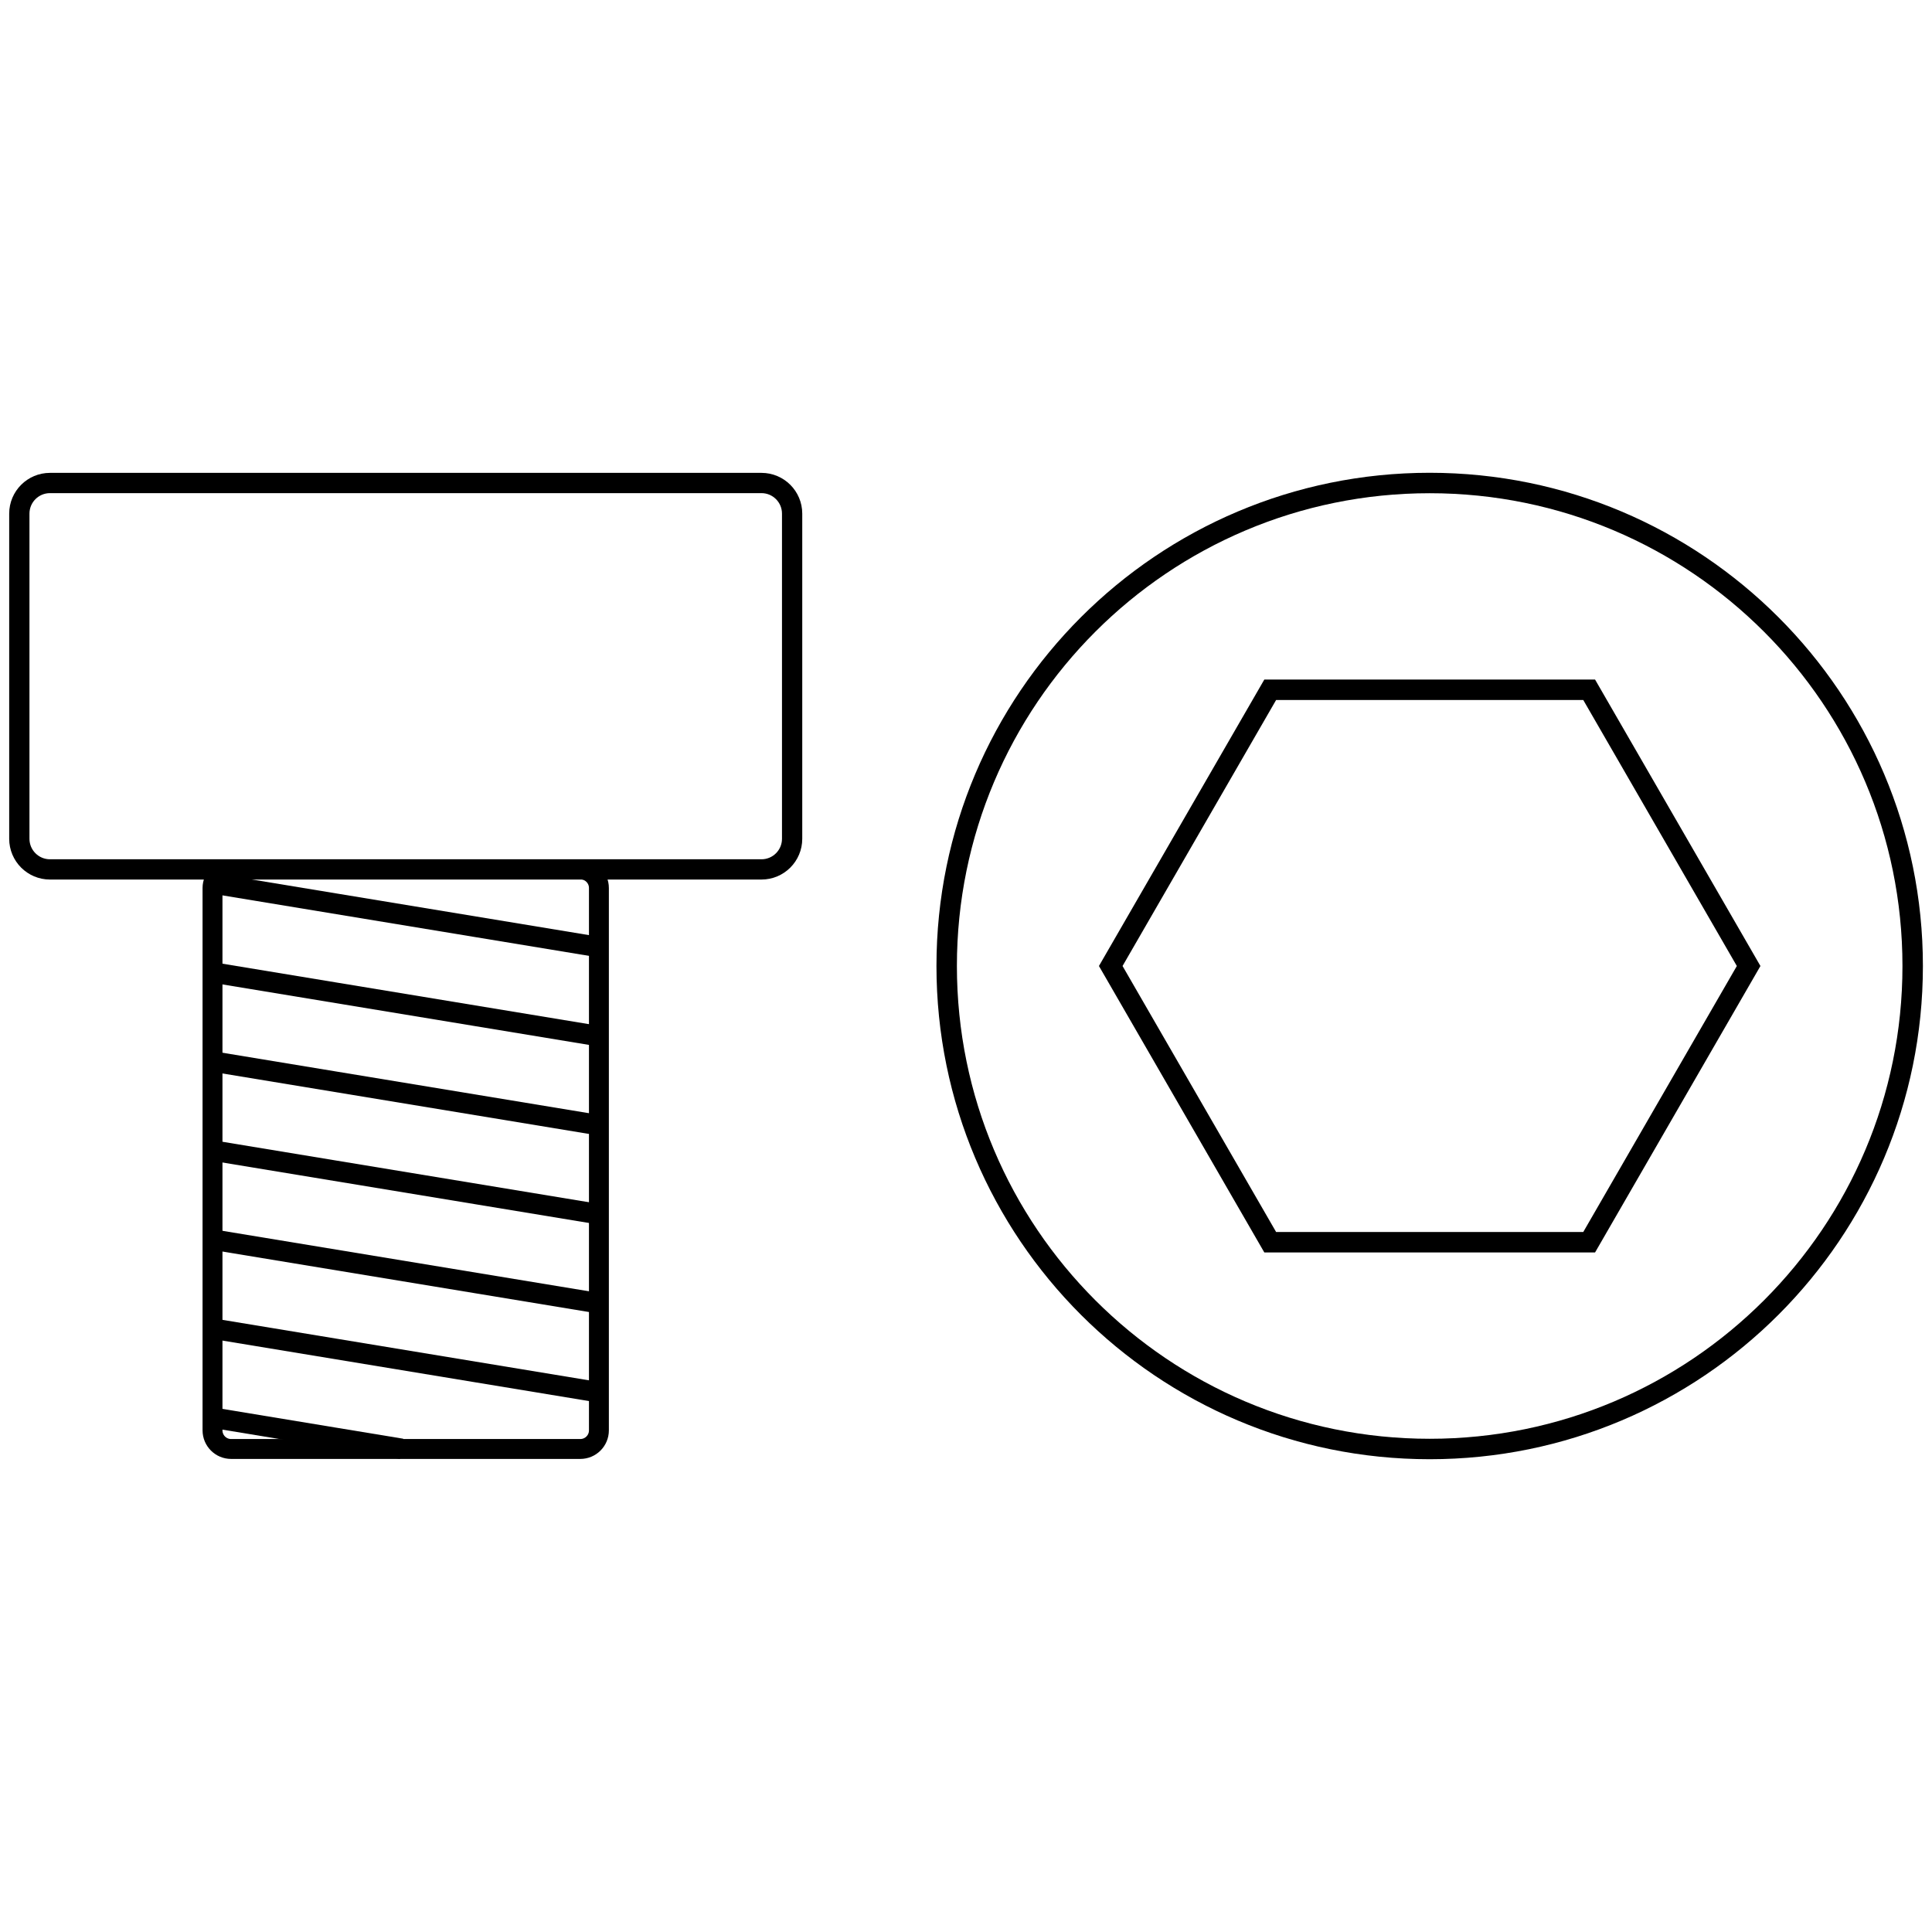
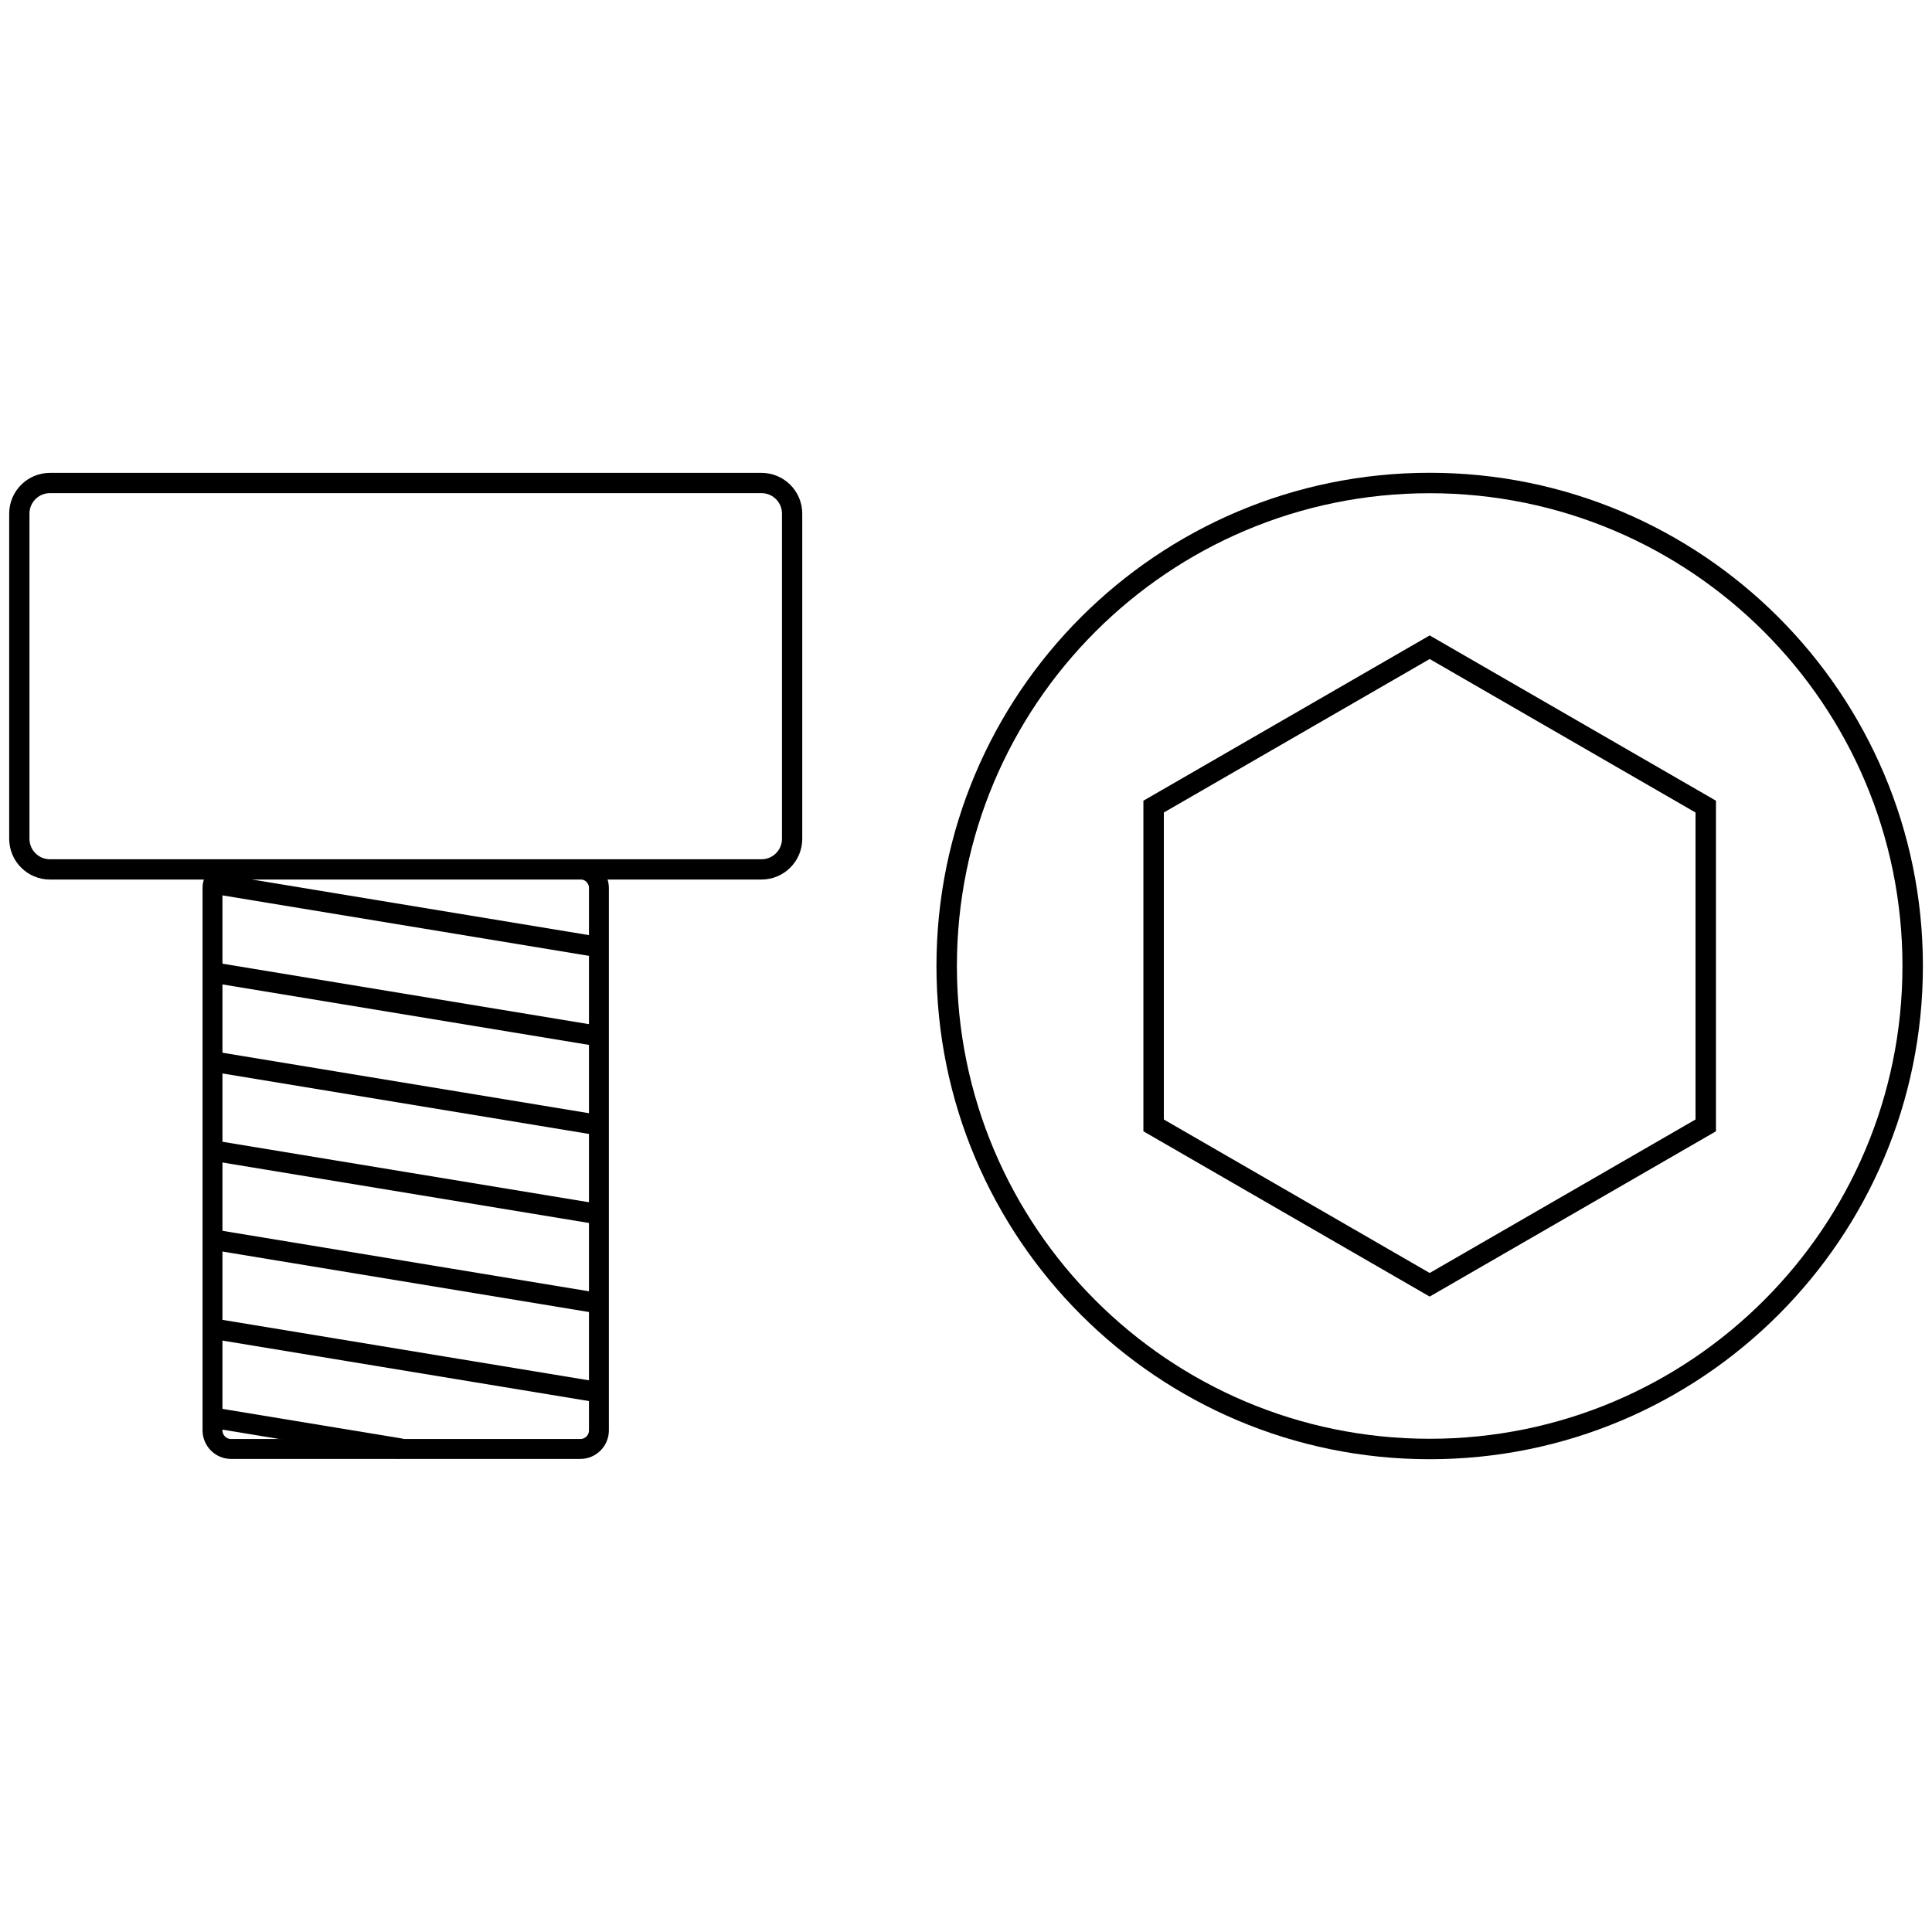
<svg xmlns="http://www.w3.org/2000/svg" width="100mm" height="100mm" viewBox="0 0 100 100" version="1.1" id="svg1" xml:space="preserve">
  <defs id="defs1">
    
    
  
      
      
    </defs>
  <g id="g1" transform="translate(1.5)">
    <circle style="fill:none;stroke:#000000;stroke-width:1.058;stroke-linecap:round;stroke-dasharray:none" id="circle137" cx="72.5" cy="50" r="25" />
-     <path style="fill:none;stroke:#000000;stroke-width:1.058;stroke-linecap:round;stroke-dasharray:none" id="path138" d="m 64.246,64.297 -8.254,-14.297 8.254,-14.297 16.509,-5e-6 8.254,14.297 -8.254,14.297 z" />
+     <path style="fill:none;stroke:#000000;stroke-width:1.058;stroke-linecap:round;stroke-dasharray:none" id="path138" d="M 72.5,66.5 58.211,58.25 58.211,41.75 72.5,33.5 l 14.289,8.25 1.5e-5,16.5 z" />
  </g>
  <g id="g137" transform="matrix(0.983107,0,0,0.983107,-148.1222,-140.966)" style="fill:none;stroke-width:1.271;stroke-dasharray:none">
    <rect style="opacity:1;fill:none;stroke:#000000;stroke-width:1.048;stroke-linecap:round;stroke-dasharray:none" id="rect126" width="20.344" height="30.515" x="161.856" y="189.161" ry="0.98" />
    <rect style="opacity:1;fill:none;stroke:#000000;stroke-width:1.067;stroke-linecap:round;stroke-dasharray:none" id="rect127" width="40.687" height="20.344" x="151.685" y="168.818" ry="1.613" />
    <g id="g9" style="stroke:#000000" transform="translate(3.4794922e-5,0.7361158)">
      <path style="fill:none;stroke:#000000;stroke-width:1.077;stroke-linecap:butt;stroke-linejoin:miter;stroke-dasharray:none;stroke-opacity:1" d="m 161.856,189.161 20.344,3.357" id="path2" />
      <path style="fill:none;stroke:#000000;stroke-width:1.077;stroke-linecap:butt;stroke-linejoin:miter;stroke-dasharray:none;stroke-opacity:1" d="m 161.856,193.849 20.344,3.357" id="path3" />
      <path style="fill:none;stroke:#000000;stroke-width:1.077;stroke-linecap:butt;stroke-linejoin:miter;stroke-dasharray:none;stroke-opacity:1" d="m 161.856,198.537 20.344,3.357" id="path4" />
      <path style="fill:none;stroke:#000000;stroke-width:1.077;stroke-linecap:butt;stroke-linejoin:miter;stroke-dasharray:none;stroke-opacity:1" d="m 161.856,203.225 20.344,3.357" id="path5" />
      <path style="fill:none;stroke:#000000;stroke-width:1.077;stroke-linecap:butt;stroke-linejoin:miter;stroke-dasharray:none;stroke-opacity:1" d="m 161.856,207.913 20.344,3.357" id="path6" />
      <path style="fill:none;stroke:#000000;stroke-width:1.077;stroke-linecap:butt;stroke-linejoin:miter;stroke-dasharray:none;stroke-opacity:1" d="m 161.856,212.601 20.344,3.357" id="path7" />
      <path style="fill:none;stroke:#000000;stroke-width:1.077;stroke-linecap:butt;stroke-linejoin:miter;stroke-dasharray:none;stroke-opacity:1" d="m 161.856,217.289 9.953,1.642" id="path10" />
    </g>
  </g>
</svg>
